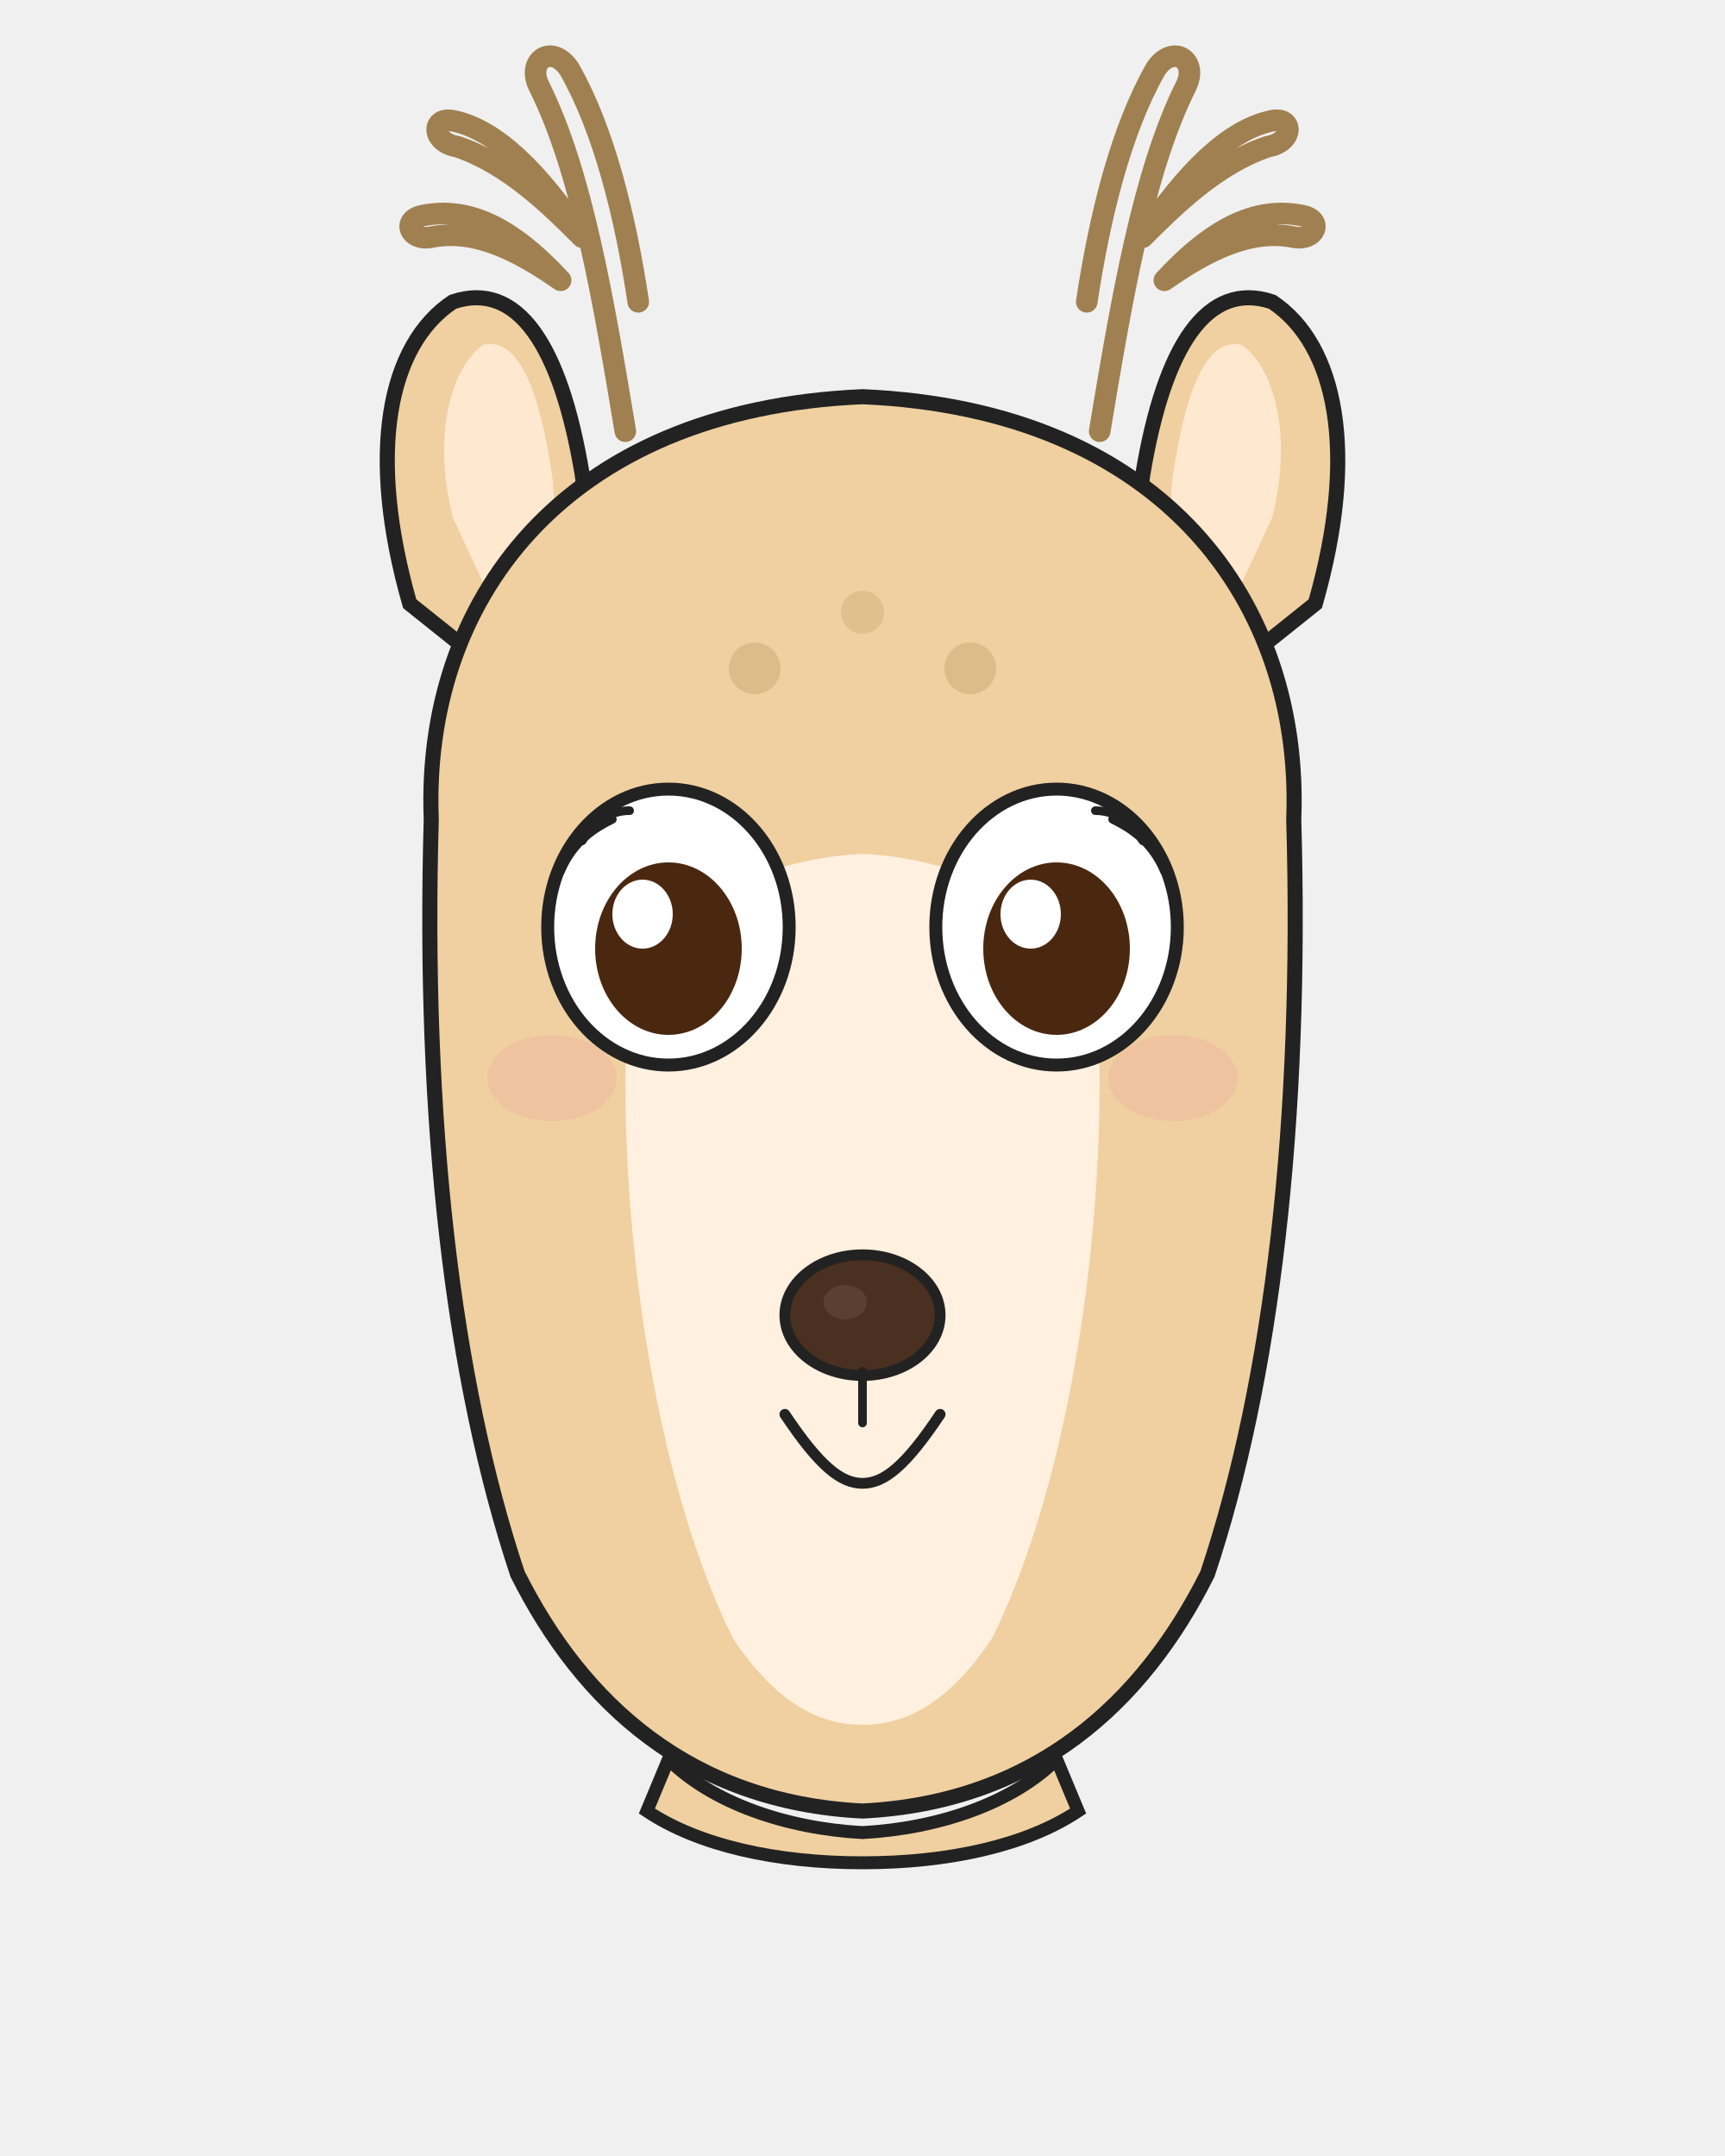
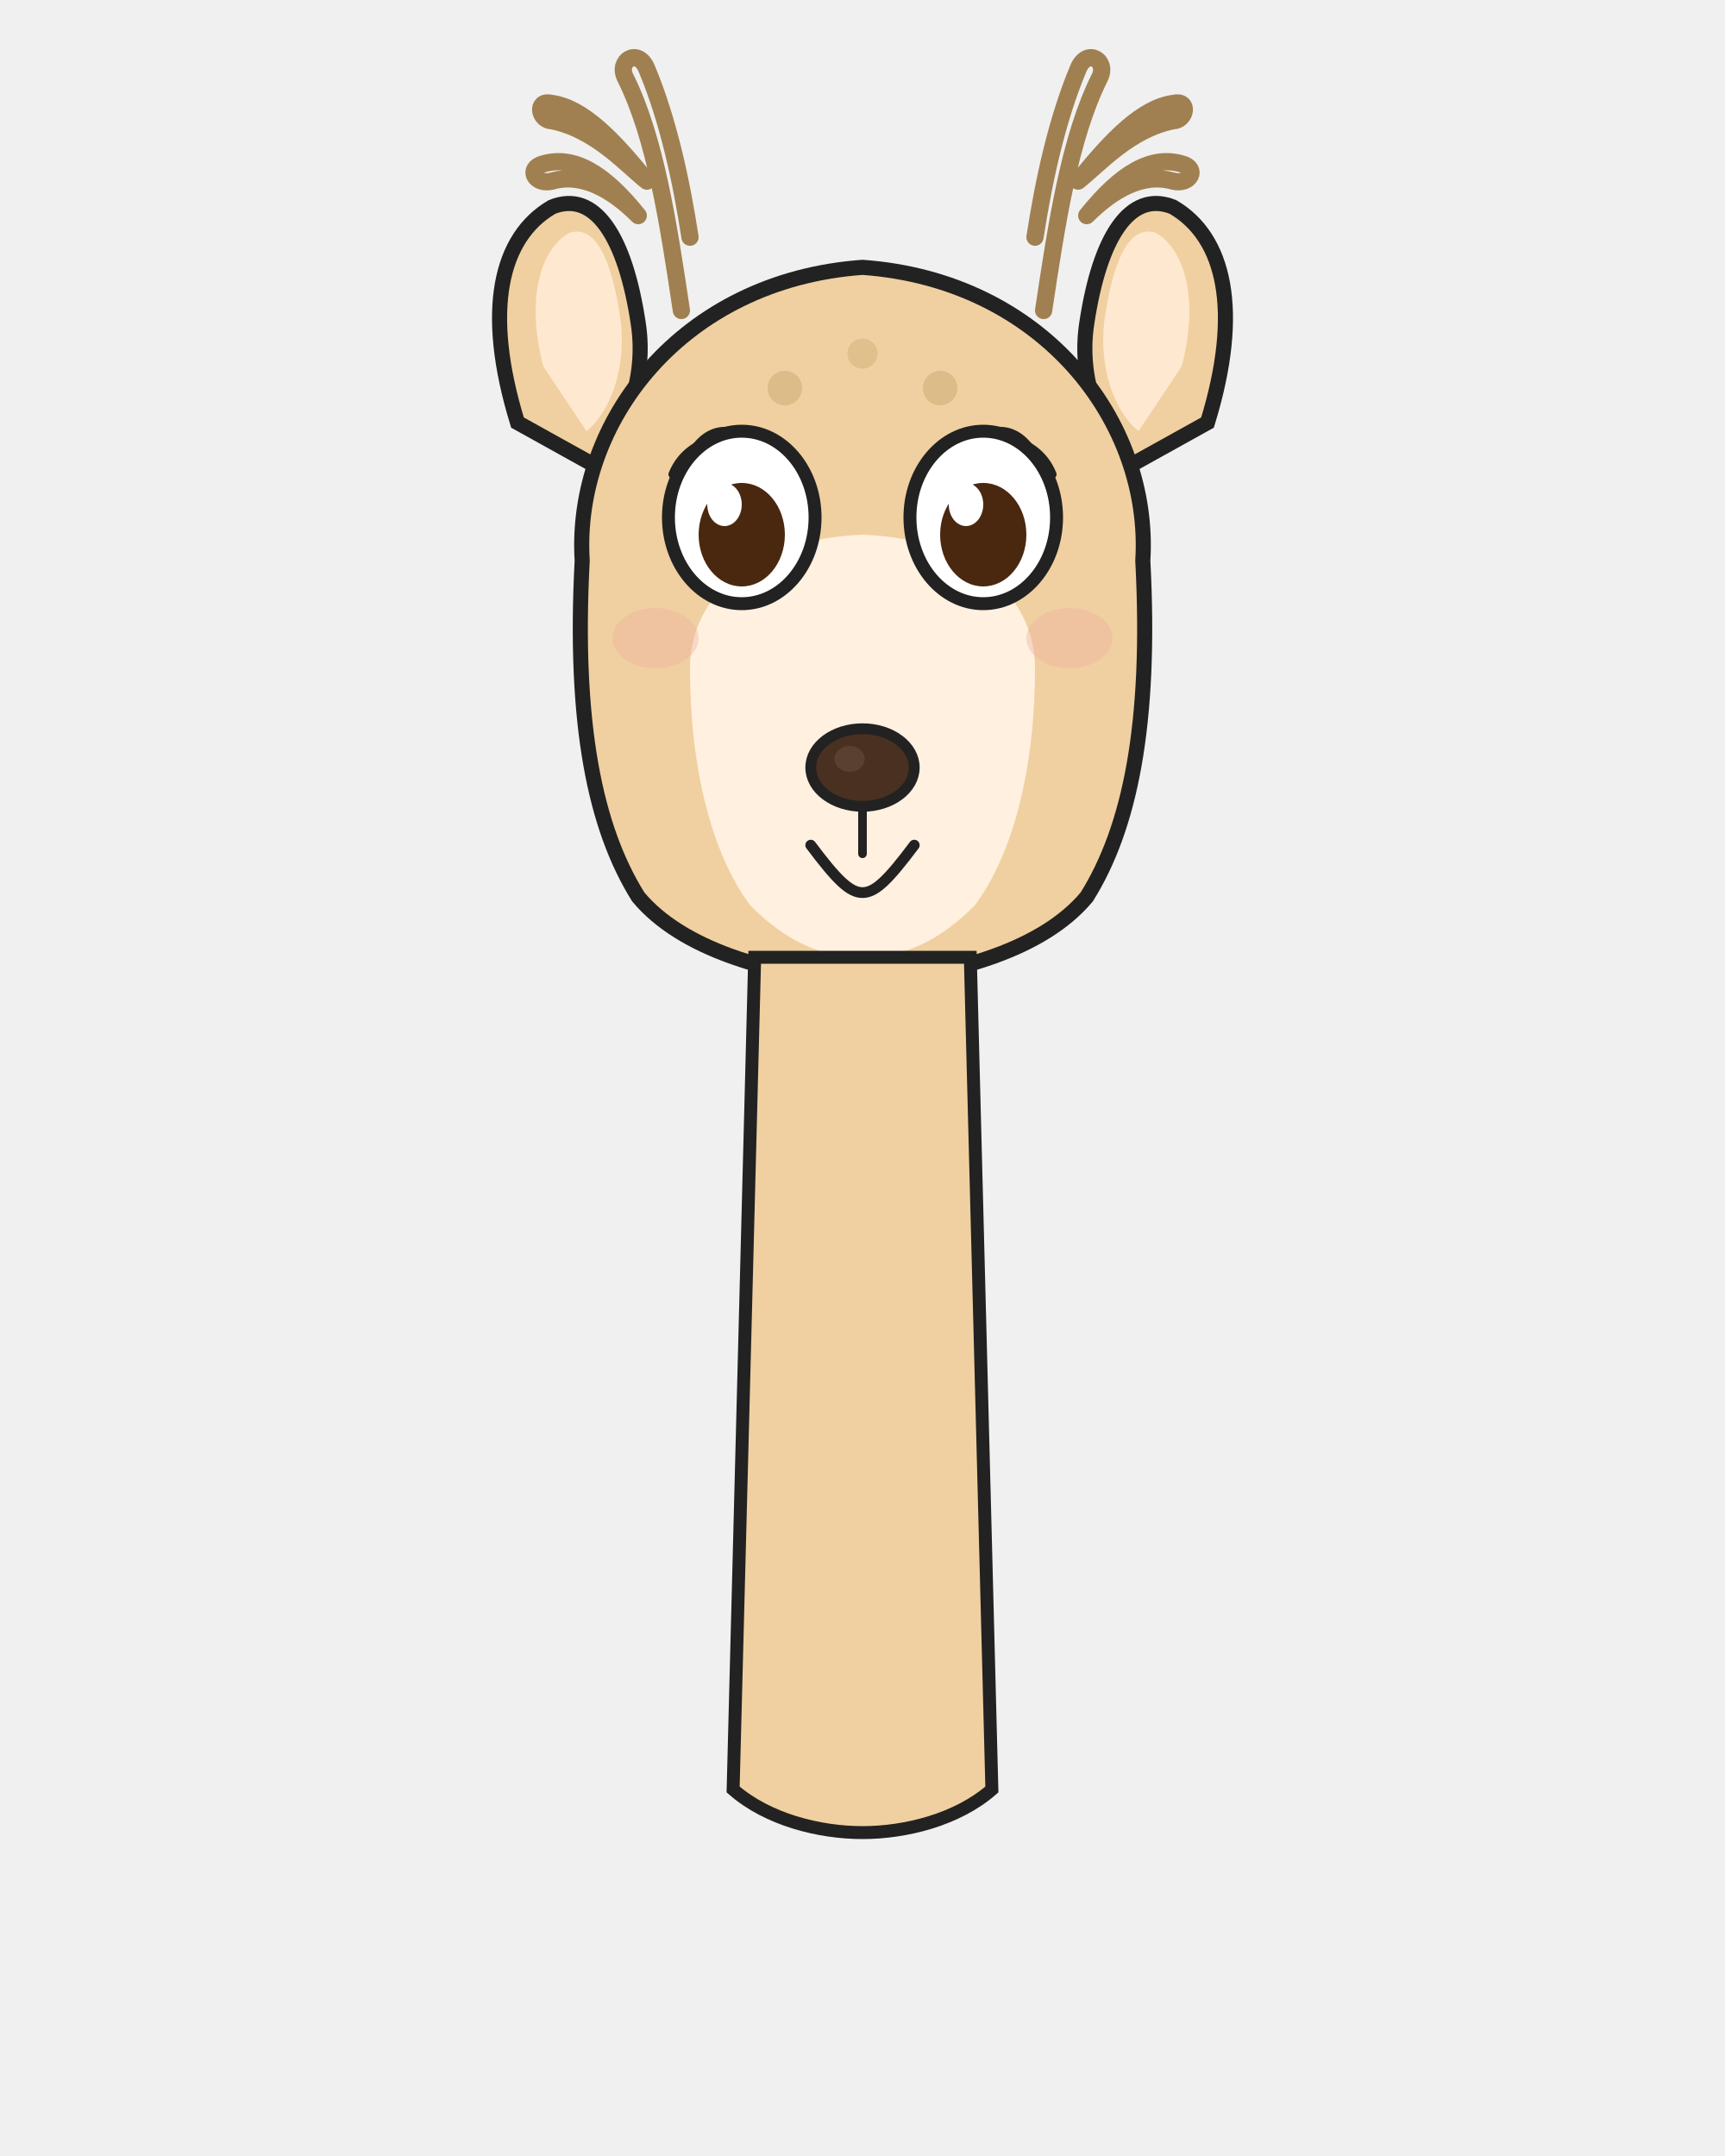
<svg xmlns="http://www.w3.org/2000/svg" viewBox="0 0 400 500">
-   <path d="M145,100 C140,70 135,40 125,20 C122,14 128,10 132,16 C140,30 145,50 148,70 M135,55 C125,40 115,30 105,28 C100,27 100,33 106,34 C118,38 128,48 135,55Z" fill="none" stroke="#A08050" stroke-width="5" stroke-linecap="round" stroke-linejoin="round" />
-   <path d="M130,65 C118,52 108,48 98,50 C93,51 95,56 100,55 C110,53 120,58 130,65Z" fill="none" stroke="#A08050" stroke-width="5" stroke-linecap="round" stroke-linejoin="round" />
-   <path d="M255,100 C260,70 265,40 275,20 C278,14 272,10 268,16 C260,30 255,50 252,70 M265,55 C275,40 285,30 295,28 C300,27 300,33 294,34 C282,38 272,48 265,55Z" fill="none" stroke="#A08050" stroke-width="5" stroke-linecap="round" stroke-linejoin="round" />
-   <path d="M270,65 C282,52 292,48 302,50 C307,51 305,56 300,55 C290,53 280,58 270,65Z" fill="none" stroke="#A08050" stroke-width="5" stroke-linecap="round" stroke-linejoin="round" />
-   <path d="M95,140 C85,105 90,80 105,70 C120,65 130,80 135,110 C138,130 130,150 120,160Z" fill="#F0D0A0" stroke="#222" stroke-width="3.5" />
-   <path d="M105,120 C100,100 105,85 112,80 C120,78 125,90 128,110 C130,125 125,140 118,148Z" fill="#FFE8D0" stroke="none" />
-   <path d="M305,140 C315,105 310,80 295,70 C280,65 270,80 265,110 C262,130 270,150 280,160Z" fill="#F0D0A0" stroke="#222" stroke-width="3.5" />
-   <path d="M295,120 C300,100 295,85 288,80 C280,78 275,90 272,110 C270,125 275,140 282,148Z" fill="#FFE8D0" stroke="none" />
-   <path d="M100,190 C98,140 130,95 200,92 C270,95 302,140 300,190 C302,260 295,320 280,365 C265,395 240,418 200,420 C160,418 135,395 120,365 C105,320 98,260 100,190Z" fill="#F0D0A0" stroke="#222" stroke-width="3.5" />
-   <path d="M145,250 C145,220 165,200 200,198 C235,200 255,220 255,250 C255,300 245,350 230,380 C220,395 210,400 200,400 C190,400 180,395 170,380 C155,350 145,300 145,250Z" fill="#FFF0E0" stroke="none" />
-   <ellipse cx="155" cy="215" rx="28" ry="32" fill="#FFFFFF" stroke="#222" stroke-width="3" />
-   <ellipse cx="155" cy="220" rx="17" ry="20" fill="#4A2810" />
-   <ellipse cx="149" cy="212" rx="7" ry="8" fill="#FFFFFF" />
-   <ellipse cx="245" cy="215" rx="28" ry="32" fill="#FFFFFF" stroke="#222" stroke-width="3" />
-   <ellipse cx="245" cy="220" rx="17" ry="20" fill="#4A2810" />
-   <ellipse cx="239" cy="212" rx="7" ry="8" fill="#FFFFFF" />
-   <path d="M130,202 C133,195 138,192 142,190" fill="none" stroke="#222" stroke-width="2" stroke-linecap="round" />
-   <path d="M135,195 C138,190 142,188 146,188" fill="none" stroke="#222" stroke-width="2" stroke-linecap="round" />
-   <path d="M270,202 C267,195 262,192 258,190" fill="none" stroke="#222" stroke-width="2" stroke-linecap="round" />
-   <path d="M265,195 C262,190 258,188 254,188" fill="none" stroke="#222" stroke-width="2" stroke-linecap="round" />
-   <ellipse cx="200" cy="305" rx="18" ry="14" fill="#4A3020" stroke="#222" stroke-width="2.5" />
-   <ellipse cx="196" cy="302" rx="5" ry="4" fill="#6A5040" opacity="0.5" />
-   <path d="M182,328 C190,340 195,344 200,344 C205,344 210,340 218,328" fill="none" stroke="#222" stroke-width="2.5" stroke-linecap="round" />
-   <line x1="200" y1="318" x2="200" y2="330" stroke="#222" stroke-width="2" stroke-linecap="round" />
-   <ellipse cx="128" cy="250" rx="15" ry="10" fill="#F0B0A0" opacity="0.4" />
-   <ellipse cx="272" cy="250" rx="15" ry="10" fill="#F0B0A0" opacity="0.4" />
-   <circle cx="175" cy="155" r="6" fill="#C8A870" opacity="0.5" />
-   <circle cx="225" cy="155" r="6" fill="#C8A870" opacity="0.5" />
-   <circle cx="200" cy="142" r="5" fill="#C8A870" opacity="0.4" />
-   <path d="M155,408 C165,418 182,424 200,425 C218,424 235,418 245,408 L250,420 C238,428 220,432 200,432 C180,432 162,428 150,420Z" fill="#F0D0A0" stroke="#222" stroke-width="3" />
+   <path d="M158,72 C155,52 152,32 145,18 C143,14 148,11 150,16 C155,28 158,42 160,55 M150,42 C142,32 135,25 128,24 C124,23 125,28 128,28 C138,30 145,38 150,42Z" fill="none" stroke="#A08050" stroke-width="4" stroke-linecap="round" stroke-linejoin="round" />
+   <path d="M148,50 C140,40 133,36 126,38 C122,39 124,43 128,42 C135,40 142,44 148,50Z" fill="none" stroke="#A08050" stroke-width="4" stroke-linecap="round" stroke-linejoin="round" />
+   <path d="M242,72 C245,52 248,32 255,18 C257,14 252,11 250,16 C245,28 242,42 240,55 M250,42 C258,32 265,25 272,24 C276,23 275,28 272,28 C262,30 255,38 250,42Z" fill="none" stroke="#A08050" stroke-width="4" stroke-linecap="round" stroke-linejoin="round" />
+   <path d="M252,50 C260,40 267,36 274,38 C278,39 276,43 272,42 C265,40 258,44 252,50Z" fill="none" stroke="#A08050" stroke-width="4" stroke-linecap="round" stroke-linejoin="round" />
+   <path d="M120,98 C112,72 116,55 128,48 C138,44 145,55 148,75 C150,88 145,100 138,108Z" fill="#F0D0A0" stroke="#222" stroke-width="3.5" />
+   <path d="M126,85 C122,70 125,58 132,54 C138,52 142,60 144,75 C145,85 142,95 136,100Z" fill="#FFE8D0" stroke="none" />
+   <path d="M280,98 C288,72 284,55 272,48 C262,44 255,55 252,75 C250,88 255,100 262,108Z" fill="#F0D0A0" stroke="#222" stroke-width="3.5" />
+   <path d="M274,85 C278,70 275,58 268,54 C262,52 258,60 256,75 C255,85 258,95 264,100Z" fill="#FFE8D0" stroke="none" />
+   <path d="M135,130 C133,98 158,65 200,62 C242,65 267,98 265,130 C267,168 262,192 252,208 C242,220 222,226 200,228 C178,226 158,220 148,208 C138,192 133,168 135,130Z" fill="#F0D0A0" stroke="#222" stroke-width="3.5" />
+   <path d="M160,155 C160,138 175,125 200,124 C225,125 240,138 240,155 C240,178 235,198 226,210 C218,218 210,222 200,222 C190,222 182,218 174,210 C165,198 160,178 160,155Z" fill="#FFF0E0" stroke="none" />
+   <ellipse cx="172" cy="120" rx="17" ry="20" fill="#FFFFFF" stroke="#222" stroke-width="3" />
+   <ellipse cx="172" cy="124" rx="10" ry="12" fill="#4A2810" />
+   <ellipse cx="168" cy="117" rx="4" ry="5" fill="#FFFFFF" />
+   <ellipse cx="228" cy="120" rx="17" ry="20" fill="#FFFFFF" stroke="#222" stroke-width="3" />
+   <ellipse cx="228" cy="124" rx="10" ry="12" fill="#4A2810" />
+   <ellipse cx="224" cy="117" rx="4" ry="5" fill="#FFFFFF" />
+   <path d="M156,110 C158,105 162,103 165,102" fill="none" stroke="#222" stroke-width="2" stroke-linecap="round" />
+   <path d="M160,106 C162,102 165,100 168,100" fill="none" stroke="#222" stroke-width="2" stroke-linecap="round" />
+   <path d="M244,110 C242,105 238,103 235,102" fill="none" stroke="#222" stroke-width="2" stroke-linecap="round" />
+   <path d="M240,106 C238,102 235,100 232,100" fill="none" stroke="#222" stroke-width="2" stroke-linecap="round" />
+   <ellipse cx="200" cy="178" rx="12" ry="9" fill="#4A3020" stroke="#222" stroke-width="2.5" />
+   <ellipse cx="197" cy="176" rx="3.5" ry="3" fill="#6A5040" opacity="0.5" />
+   <path d="M188,196 C194,204 197,207 200,207 C203,207 206,204 212,196" fill="none" stroke="#222" stroke-width="2.5" stroke-linecap="round" />
+   <line x1="200" y1="187" x2="200" y2="198" stroke="#222" stroke-width="2" stroke-linecap="round" />
+   <ellipse cx="152" cy="148" rx="10" ry="7" fill="#F0B0A0" opacity="0.4" />
+   <ellipse cx="248" cy="148" rx="10" ry="7" fill="#F0B0A0" opacity="0.4" />
+   <circle cx="182" cy="90" r="4" fill="#C8A870" opacity="0.5" />
+   <circle cx="218" cy="90" r="4" fill="#C8A870" opacity="0.5" />
+   <circle cx="200" cy="82" r="3.5" fill="#C8A870" opacity="0.4" />
+   <path d="M175,222 L170,415 C178,422 190,425 200,425 C210,425 222,422 230,415 L225,222Z" fill="#F0D0A0" stroke="#222" stroke-width="3" />
</svg>
